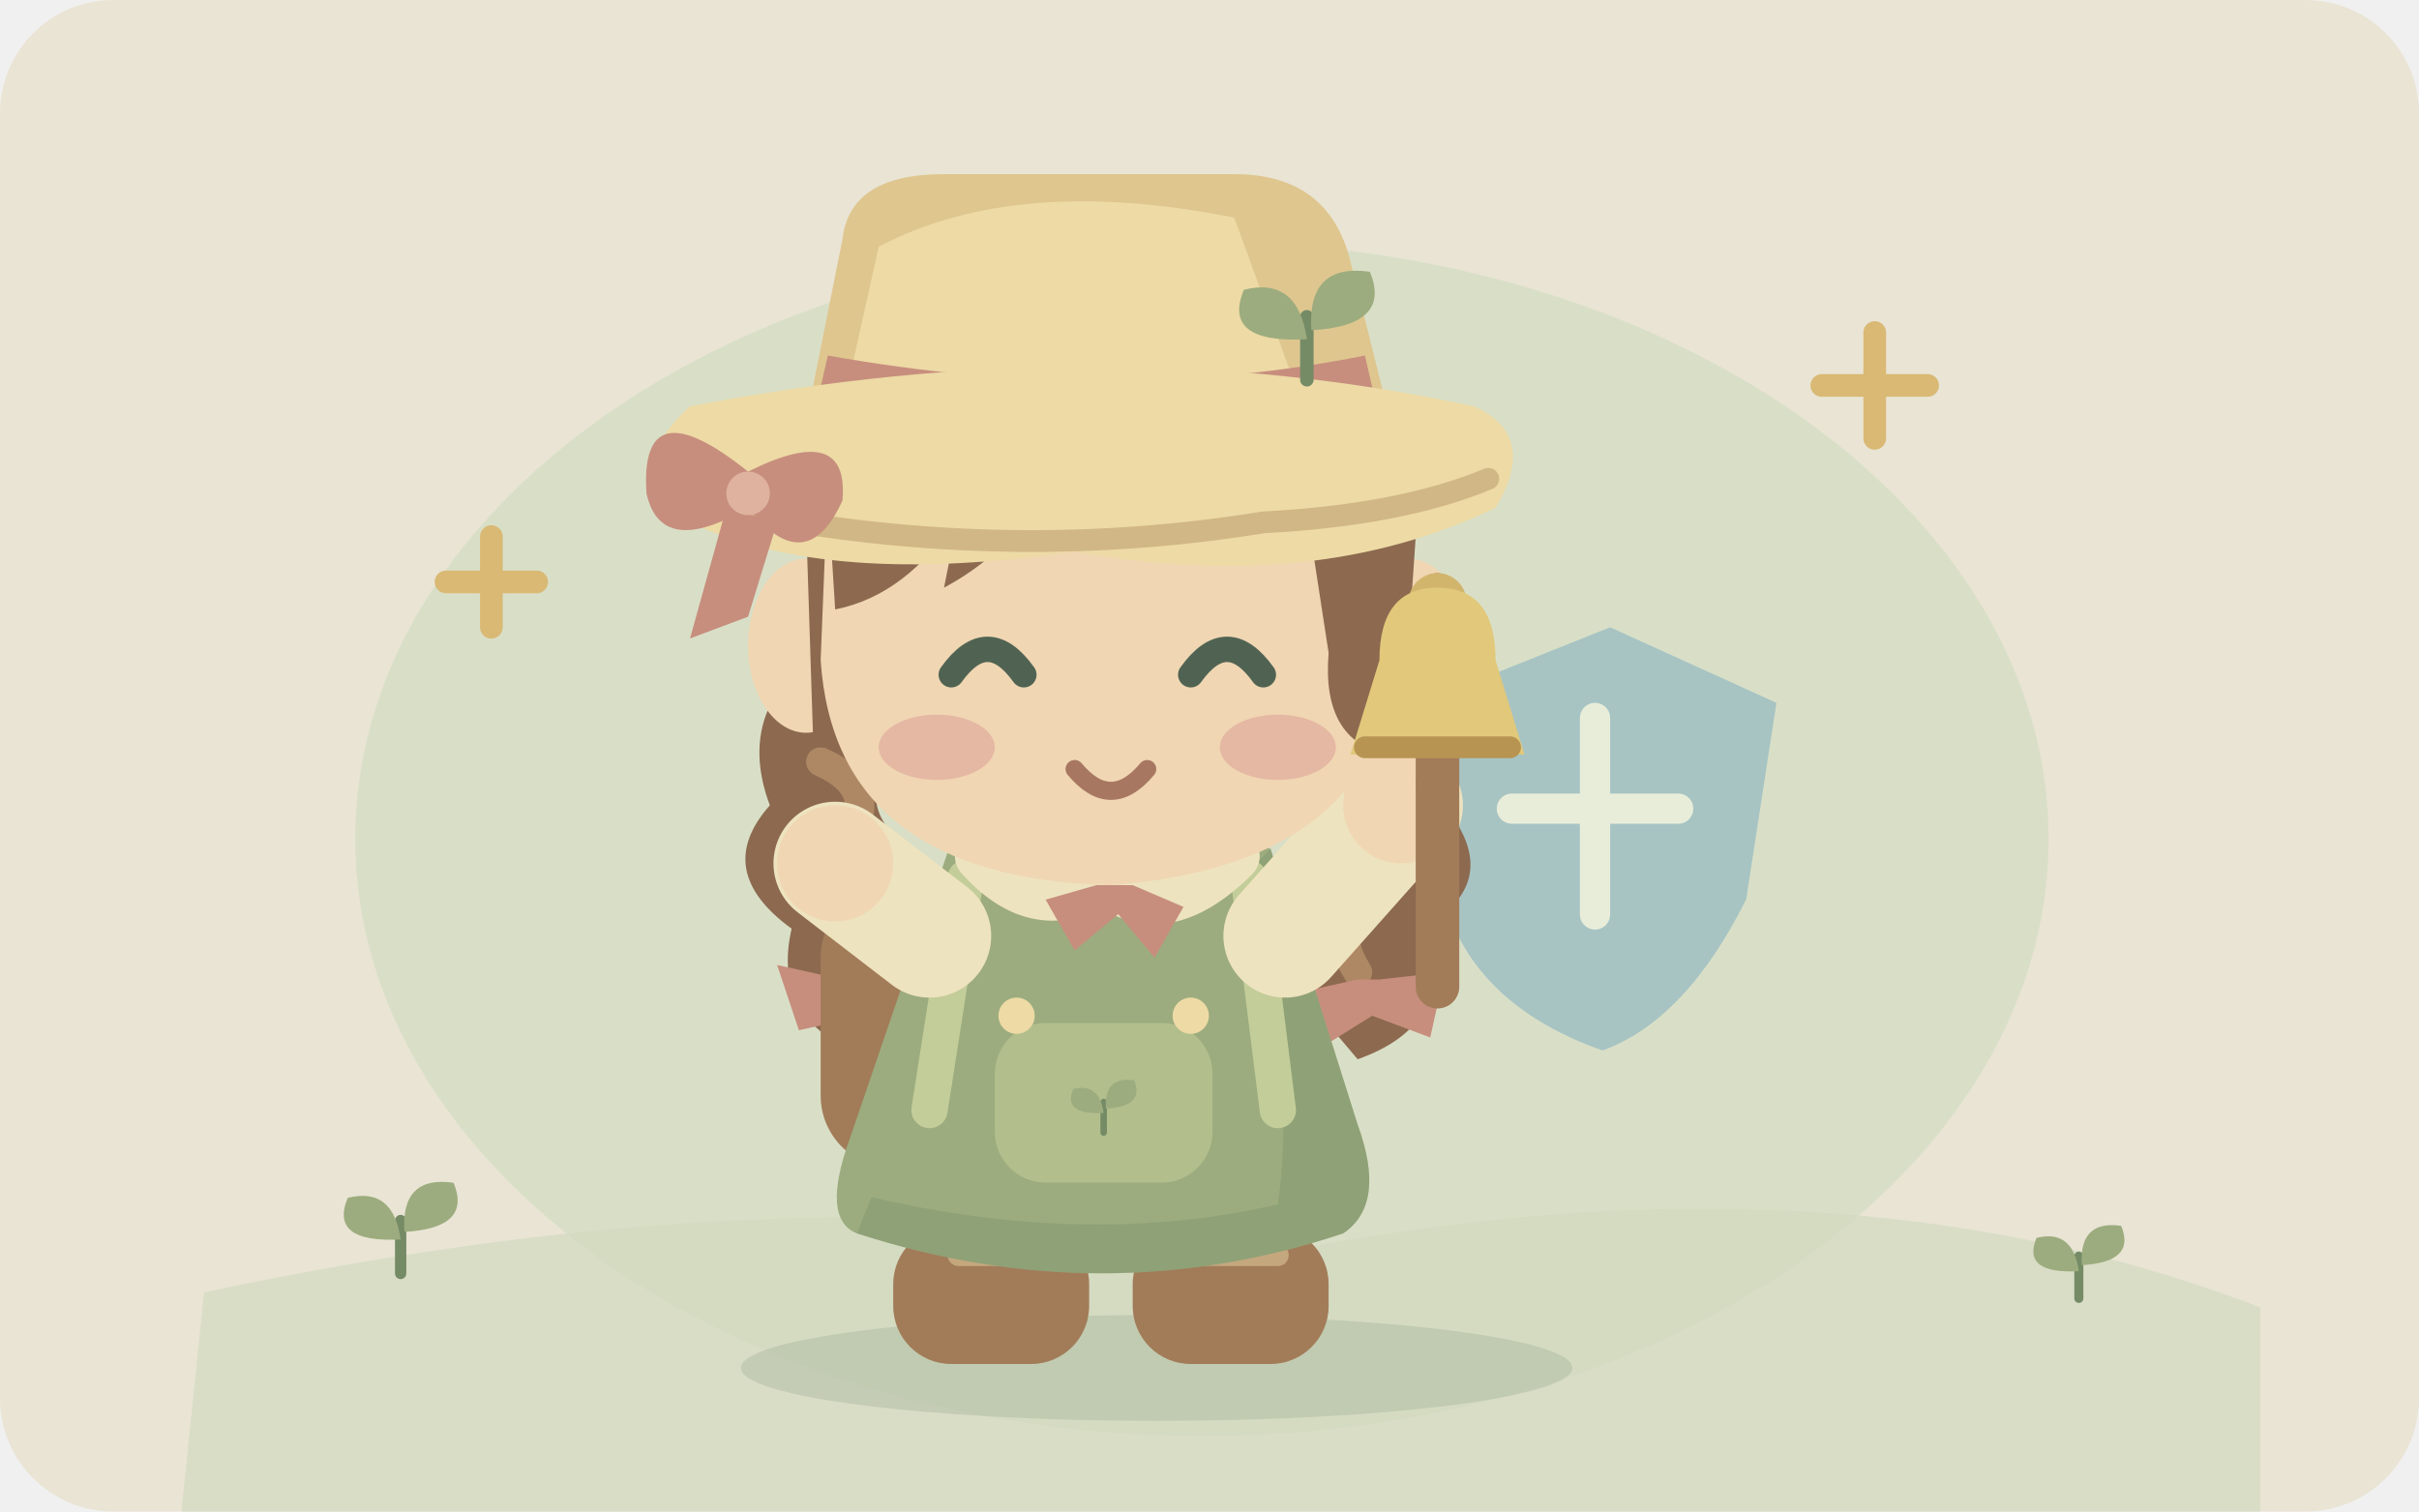
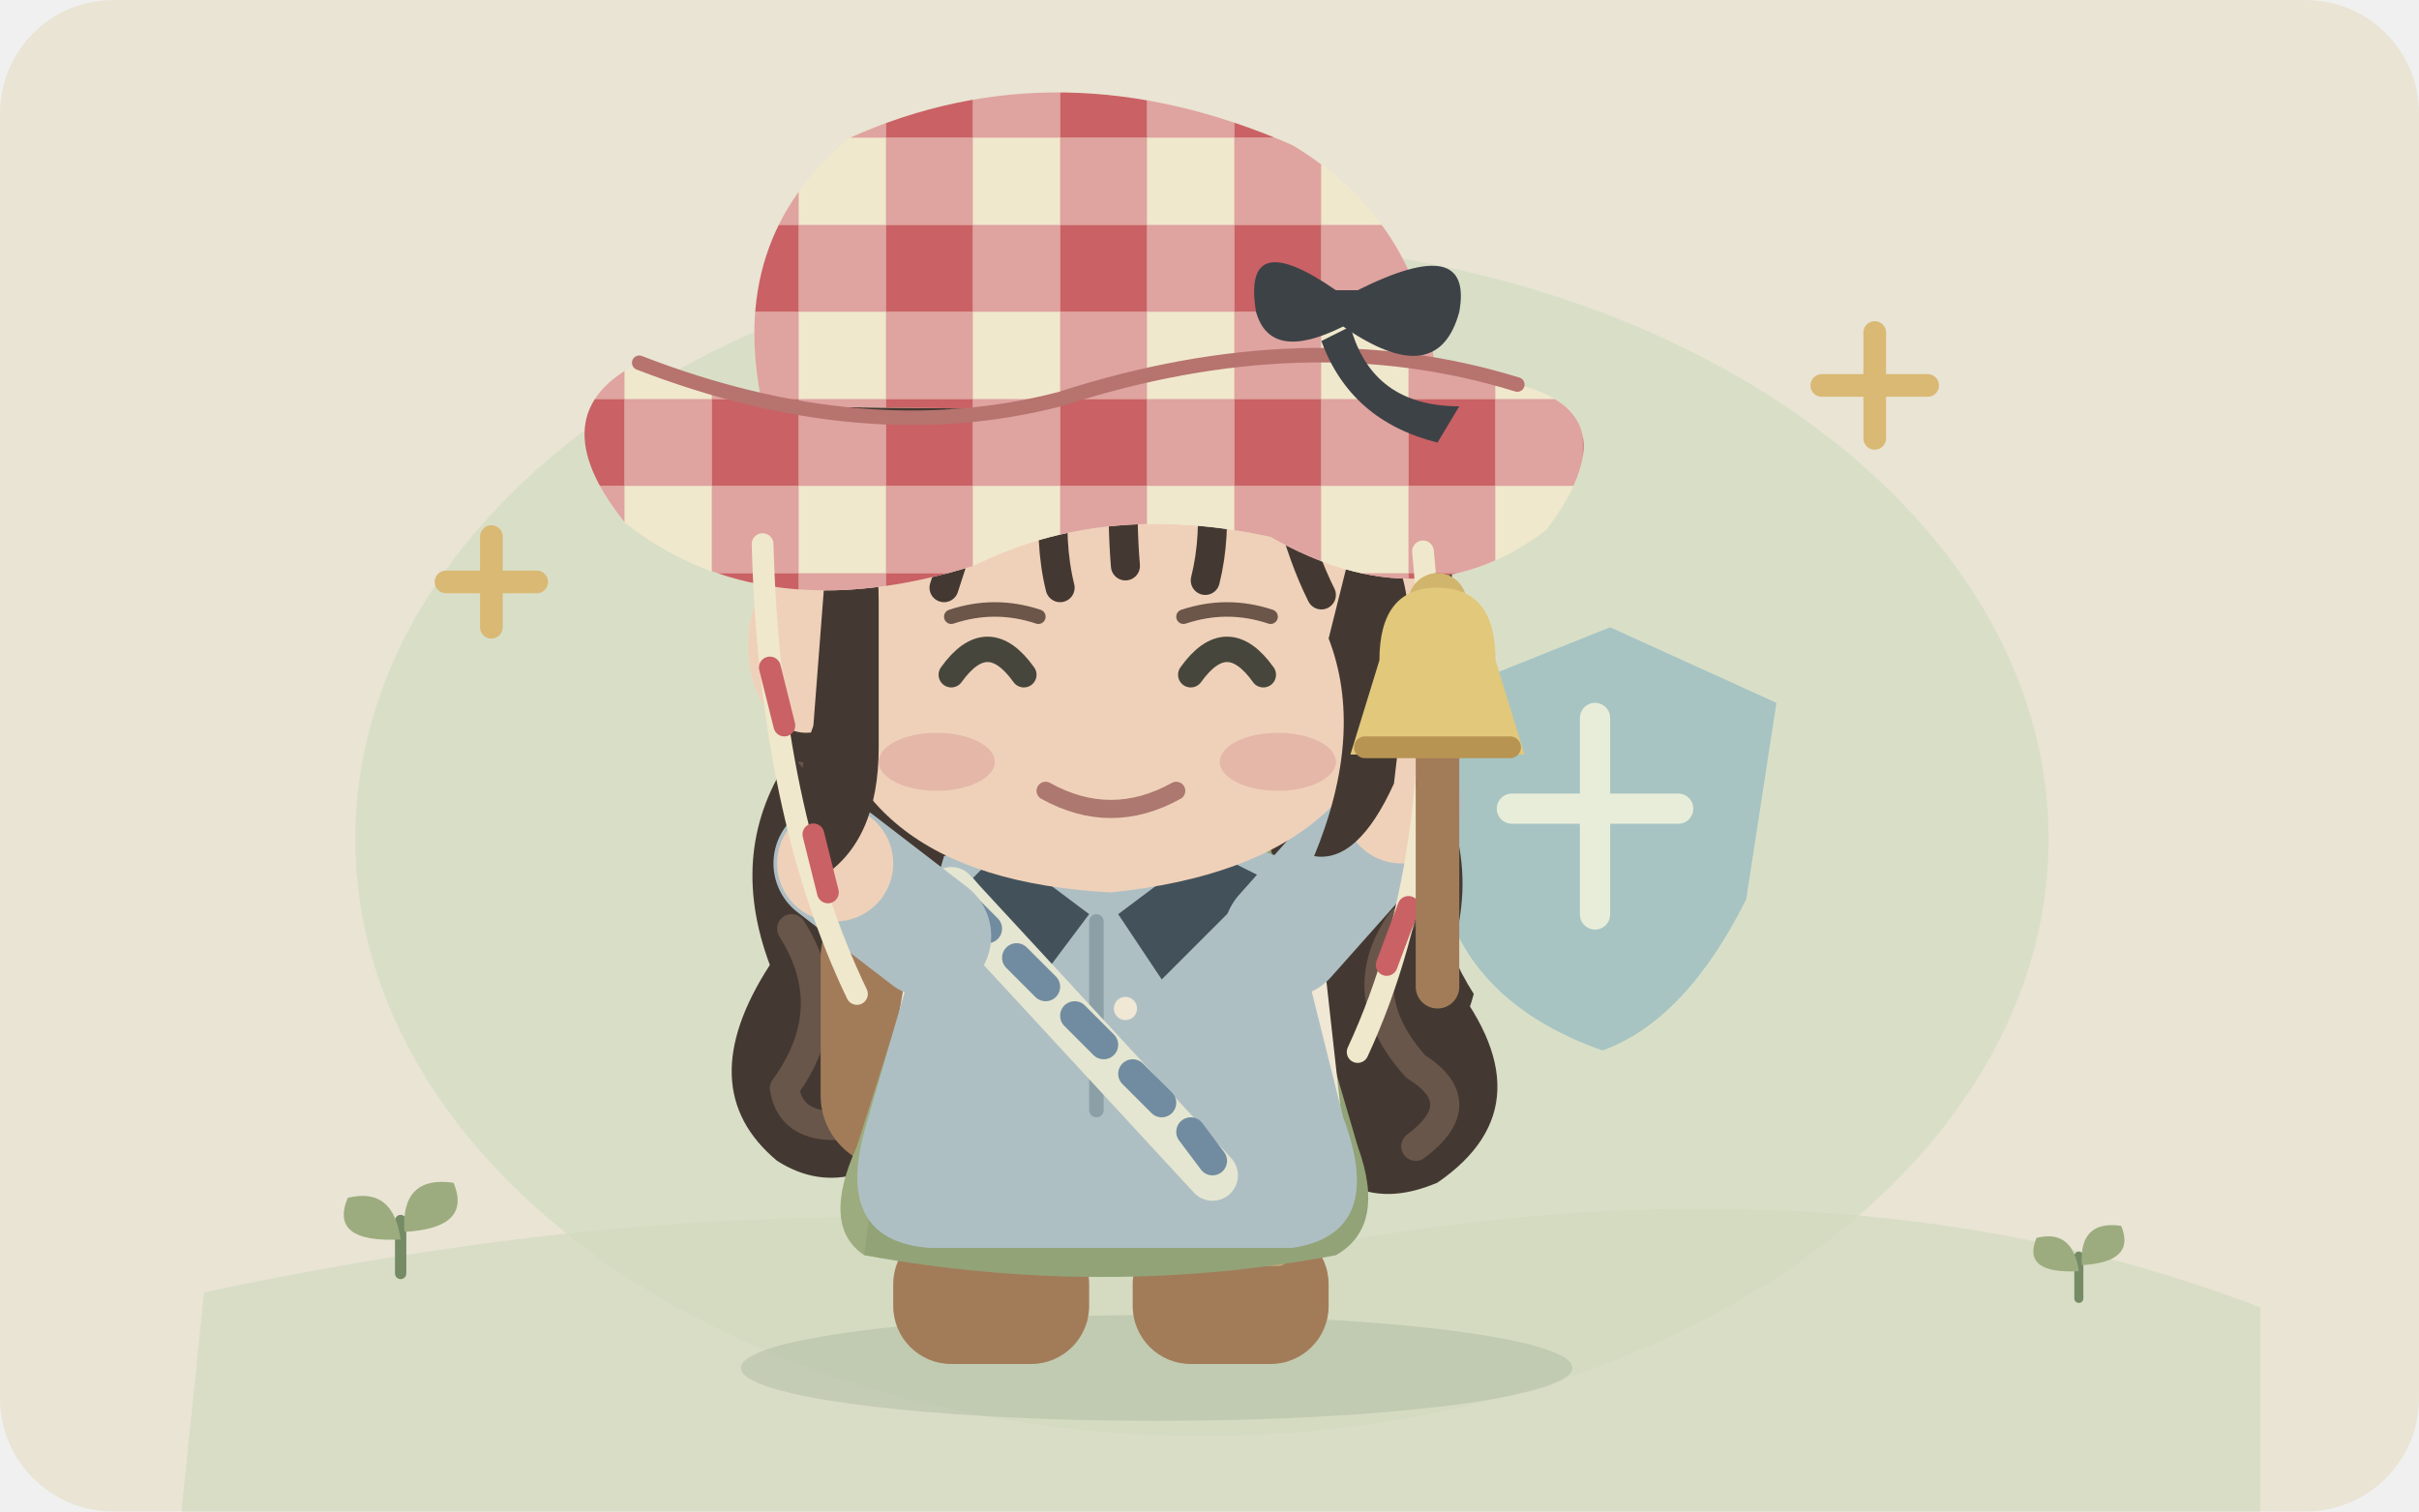
<svg xmlns="http://www.w3.org/2000/svg" width="320" height="200" viewBox="0 0 320 200">
  <rect x="0" y="0" width="320" height="200" rx="15" fill="#e9e4d4" />
  <ellipse cx="159" cy="111" rx="112" ry="79" fill="#d9dfc7" />
  <path d="M27 171Q107 154 168 166Q242 151 299 173V200H24Z" fill="#d1d9be" opacity=".65" />
  <g transform="translate(53 165) scale(0.5)">
    <path d="M0 7V-7" fill="none" stroke="#758b66" stroke-width="3" stroke-linecap="round" stroke-linejoin="round" />
    <path d="M0-2Q-19-1-14-13Q-2-16 0-2M1-4Q0-19 14-17Q19-5 1-4" fill="#9cac7e" />
  </g>
  <g transform="translate(275 169) scale(0.4)">
    <path d="M0 7V-7" fill="none" stroke="#758b66" stroke-width="3" stroke-linecap="round" stroke-linejoin="round" />
    <path d="M0-2Q-19-1-14-13Q-2-16 0-2M1-4Q0-19 14-17Q19-5 1-4" fill="#9cac7e" />
  </g>
  <path d="M213 83 235 93 231 119Q223 135 212 139Q195 133 191 119L188 93Z" fill="#a7c4c3" />
  <path d="M211 95V121M200 107H222" fill="none" stroke="#e8edd9" stroke-width="4" stroke-linecap="round" stroke-linejoin="round" />
  <path d="M65 71V83M59 77H71M248 44V58M241 51H255" fill="none" stroke="#d9b974" stroke-width="3" stroke-linecap="round" stroke-linejoin="round" />
  <ellipse cx="153" cy="181" rx="55" ry="7" fill="#5b7057" opacity=".16" />
  <g transform="translate(50 0) scale(.96)">
-     <path d="M67 86Q48 95 54 111Q46 120 57 128Q54 141 68 146L77 133Q67 126 72 116Q63 108 78 98Z" fill="#8c694f" />
-     <path d="M134 86Q151 95 146 110Q156 121 144 128Q149 141 135 146L124 133Q135 125 129 116Q139 107 124 98Z" fill="#8c694f" />
-     <path d="M61 105Q70 109 64 117M61 123Q70 126 66 134M139 104Q130 109 136 117M139 123Q130 126 135 134" fill="none" stroke="#ae8864" stroke-width="4" stroke-linecap="round" stroke-linejoin="round" />
-     <path d="M64 135 55 133 58 142 67 140 74 145 77 137 68 135Z" fill="#c78e7d" />
-     <path d="M135 135 126 137 129 145 137 140 145 143 147 134 138 135Z" fill="#c78e7d" />
+     <path d="M55 82Q51 48 72 38Q101 23 128 39Q148 48 148 81L145 112Q144 126 151 137Q146 155 132 150L123 133H78Q65 155 52 143Q61 128 55 112Z" fill="#443932" />
+     <path d="M58 107Q67 120 61 133Q58 140 64 141M140 108Q132 122 141 136Q145 141 138 145" fill="none" stroke="#69564a" stroke-width="4" stroke-linecap="round" stroke-linejoin="round" />
+     <path d="M57 104Q48 117 54 133Q43 150 55 160Q66 167 78 153L76 127ZM141 101Q154 116 147 134Q162 152 146 163Q132 169 125 152L128 125Z" fill="#443932" />
+     <path d="M57 128Q64 139 56 150Q57 156 65 155M141 127Q134 137 143 147Q151 152 143 158" fill="none" stroke="#69564a" stroke-width="4" stroke-linecap="round" stroke-linejoin="round" />
    <rect x="61" y="122" width="31" height="39" rx="10" fill="#a27c59" />
-     <rect x="77" y="157" width="18" height="28" rx="8" fill="#eee3bf" />
-     <rect x="107" y="157" width="18" height="28" rx="8" fill="#eee3bf" />
+     <rect x="77" y="157" width="18" height="28" rx="8" fill="#f0e7d5" />
+     <rect x="107" y="157" width="18" height="28" rx="8" fill="#f0e7d5" />
    <rect x="71" y="169" width="27" height="19" rx="8" fill="#a27c59" />
    <rect x="104" y="169" width="27" height="19" rx="8" fill="#a27c59" />
    <path d="M80 173H91M113 173H124" fill="none" stroke="#c5a77d" stroke-width="3" stroke-linecap="round" stroke-linejoin="round" />
-     <path d="M79 116Q100 109 123 117L135 155Q139 166 133 170Q100 181 66 170Q61 168 65 157Z" fill="#9cac7e" />
-     <path d="M118 122Q127 145 124 166Q98 172 68 165L66 170Q100 181 133 170Q139 166 135 155L123 117Z" fill="#758b66" opacity=".32" />
-     <path d="M81 121 76 153M120 121 124 153" fill="none" stroke="#c3cd9a" stroke-width="5" stroke-linecap="round" stroke-linejoin="round" />
-     <rect x="85" y="141" width="30" height="22" rx="7" fill="#b2be8c" />
-     <circle cx="88" cy="140" r="2.5" fill="#eddaa5" />
-     <circle cx="112" cy="140" r="2.5" fill="#eddaa5" />
-     <path d="M83 118Q91 127 100 121Q108 128 118 118" fill="none" stroke="#eee3bf" stroke-width="7" stroke-linecap="round" stroke-linejoin="round" />
-     <path d="M99 122 92 124 96 131 102 126 107 132 111 125 104 122Z" fill="#c78e7d" />
-     <g transform="translate(100 154) scale(0.3)">
+     <path d="M79 117Q101 110 123 117L135 158Q139 169 132 173Q100 179 67 173Q61 169 66 158Z" fill="#9cac7e" />
+     <path d="M119 127 126 164Q100 171 68 165L67 173Q100 179 132 173Q139 169 135 158L123 117Z" fill="#758b66" opacity=".26" />
+     <path d="M79 117Q86 112 94 117L100 130 94 156Q85 162 69 156L74 127Z" fill="#f0e7d5" />
+     <path d="M106 117Q116 112 123 118L130 129 133 156Q119 162 105 156L100 130Z" fill="#f0e7d5" />
+     <path d="M92 120 99 130 106 121M102 134V155" fill="none" stroke="#d9ceb8" stroke-width="2" stroke-linecap="round" stroke-linejoin="round" />
+     <path d="M89 120Q93 134 101 136Q110 131 114 120" fill="none" stroke="#c5a76f" stroke-width="1.5" stroke-linecap="round" stroke-linejoin="round" />
+     <ellipse cx="101" cy="137" rx="2.6" ry="3.6" fill="#d1ae68" />
+     <circle cx="108" cy="145" r="1.6" fill="#c4bba6" />
+     <circle cx="108" cy="152" r="1.6" fill="#c4bba6" />
+     <rect x="78" y="145" width="12" height="9" rx="3" fill="#e4dbc7" />
+     <g transform="translate(99 166) scale(0.25)">
      <path d="M0 7V-7" fill="none" stroke="#758b66" stroke-width="3" stroke-linecap="round" stroke-linejoin="round" />
      <path d="M0-2Q-19-1-14-13Q-2-16 0-2M1-4Q0-19 14-17Q19-5 1-4" fill="#9cac7e" />
    </g>
-     <path d="M76 129 63 119" fill="none" stroke="#eee3bf" stroke-width="17" stroke-linecap="round" stroke-linejoin="round" />
-     <path d="M125 129 141 111" fill="none" stroke="#eee3bf" stroke-width="17" stroke-linecap="round" stroke-linejoin="round" />
-     <circle cx="63" cy="119" r="8" fill="#f0d6b2" />
-     <circle cx="141" cy="111" r="8" fill="#f0d6b2" />
-     <ellipse cx="59" cy="89" rx="8" ry="12" fill="#f0d6b2" />
-     <ellipse cx="142" cy="89" rx="8" ry="12" fill="#f0d6b2" />
-     <path d="M59 72Q58 36 99 37Q141 35 143 74L141 103H60Z" fill="#8c694f" />
-     <path d="M62 66Q100 46 139 67L140 88Q140 119 101 122Q63 121 61 91Z" fill="#f0d6b2" />
-     <path d="M62 68Q72 52 96 59Q91 74 78 81L80 71Q73 82 63 84Z" fill="#8c694f" />
-     <path d="M127 62Q139 65 141 80L139 104Q130 102 131 90L129 77Z" fill="#8c694f" />
-     <path d="M68 71Q77 62 88 63" fill="none" stroke="#ae8864" stroke-width="3" stroke-linecap="round" stroke-linejoin="round" />
-     <ellipse cx="77" cy="103" rx="8" ry="4.5" fill="#dfa89b" opacity=".65" />
-     <ellipse cx="124" cy="103" rx="8" ry="4.5" fill="#dfa89b" opacity=".65" />
-     <path d="M79 93Q84 86 89 93M112 93Q117 86 122 93" fill="none" stroke="#506353" stroke-width="3.5" stroke-linecap="round" stroke-linejoin="round" />
-     <path d="M96 106Q101 112 106 106" fill="none" stroke="#a87761" stroke-width="2.5" stroke-linecap="round" stroke-linejoin="round" />
-     <path d="M59 58 64 33Q65 24 78 24H118Q131 24 134 36L140 60Z" fill="#dfc68f" />
-     <path d="M69 34Q88 24 118 30L126 52H65Z" fill="#eddaa5" />
-     <path d="M62 49Q101 56 136 49L139 62H59Z" fill="#c78e7d" />
-     <path d="M43 56Q100 45 151 56Q160 60 154 70Q129 82 96 76Q62 81 43 72Q33 65 43 56Z" fill="#eddaa5" />
-     <path d="M47 70Q85 78 122 72Q141 71 153 66" fill="none" stroke="#d1b785" stroke-width="3" stroke-linecap="round" stroke-linejoin="round" />
-     <path d="M51 65Q36 53 37 68Q39 77 51 70Q59 80 64 69Q65 58 51 65Z" fill="#c78e7d" />
-     <path d="M48 70 43 88 51 85 55 72" fill="#c78e7d" />
-     <circle cx="51" cy="68" r="3" fill="#dfb2a0" />
-     <g transform="translate(128 48) scale(0.62)">
-       <path d="M0 7V-7" fill="none" stroke="#758b66" stroke-width="3" stroke-linecap="round" stroke-linejoin="round" />
-       <path d="M0-2Q-19-1-14-13Q-2-16 0-2M1-4Q0-19 14-17Q19-5 1-4" fill="#9cac7e" />
+     <path d="M78 118Q99 110 124 118L133 154Q139 170 126 172H76Q63 171 67 156Z" fill="#aebfc4" />
+     <path d="M86 117 98 126 92 134 82 121ZM114 117 102 126 108 135 122 121Z" fill="#43525a" />
+     <path d="M99 127V153" fill="none" stroke="#8b9fa6" stroke-width="2" stroke-linecap="round" stroke-linejoin="round" />
+     <circle cx="103" cy="139" r="1.6" fill="#f0e7d5" />
+     <circle cx="103" cy="149" r="1.6" fill="#f0e7d5" />
+     <path d="M79 123 115 162" fill="none" stroke="#e5e6d1" stroke-width="7" stroke-linecap="round" stroke-linejoin="round" />
+     <path d="M80 124 84 128M88 132 92 136M96 140 100 144M104 148 108 152M112 156 115 160" fill="none" stroke="#718ca0" stroke-width="4" stroke-linecap="round" stroke-linejoin="round" />
+     <path d="M76 129 63 119" fill="none" stroke="#aebfc4" stroke-width="17" stroke-linecap="round" stroke-linejoin="round" />
+     <path d="M125 129 141 111" fill="none" stroke="#aebfc4" stroke-width="17" stroke-linecap="round" stroke-linejoin="round" />
+     <circle cx="63" cy="119" r="8" fill="#efd1b9" />
+     <circle cx="141" cy="111" r="8" fill="#efd1b9" />
+     <ellipse cx="59" cy="89" rx="8" ry="12" fill="#efd1b9" />
+     <ellipse cx="142" cy="89" rx="8" ry="12" fill="#efd1b9" />
+     <path d="M61 67Q100 42 139 67L140 88Q140 119 101 123Q63 121 61 91Z" fill="#efd1b9" />
+     <path d="M59 76Q55 48 79 40Q108 28 131 45Q144 56 142 78L134 73Q123 58 111 58Q101 53 93 58Q75 58 67 79Z" fill="#443932" />
+     <path d="M87 49Q82 69 78 81M97 49Q91 69 94 81M104 49Q102 66 103 78M111 51Q117 68 114 80M123 55Q125 72 130 82" fill="none" stroke="#443932" stroke-width="4" stroke-linecap="round" stroke-linejoin="round" />
+     <path d="M62 74Q69 69 69 83V103Q69 116 61 121Q56 111 60 100Z" fill="#443932" />
+     <path d="M135 72Q143 75 142 91L140 108Q135 119 129 118Q136 101 131 88Z" fill="#443932" />
+     <path d="M73 52Q82 43 94 44M115 46Q127 50 132 61" fill="none" stroke="#69564a" stroke-width="3" stroke-linecap="round" stroke-linejoin="round" />
+     <ellipse cx="77" cy="105" rx="8" ry="4" fill="#dba39b" opacity=".55" />
+     <ellipse cx="124" cy="105" rx="8" ry="4" fill="#dba39b" opacity=".55" />
+     <path d="M79 85Q85 83 91 85M111 85Q117 83 123 85" fill="none" stroke="#6c5549" stroke-width="2" stroke-linecap="round" stroke-linejoin="round" />
+     <path d="M79 93Q84 86 89 93M112 93Q117 86 122 93" fill="none" stroke="#47463c" stroke-width="3.5" stroke-linecap="round" stroke-linejoin="round" />
+     <path d="M92 109Q101 114 110 109" fill="none" stroke="#ac786f" stroke-width="2.5" stroke-linecap="round" stroke-linejoin="round" />
+     <g transform="translate(0 -8)">
+       <defs>
+         <clipPath id="gingham_clip">
+           <path d="M53 64Q48 41 65 27Q94 14 126 28Q146 40 146 65Z" fill="#fff" />
+           <path d="M36 58Q67 70 94 63Q128 52 157 61Q173 65 161 81Q144 94 123 82Q100 77 82 86Q53 95 34 80Q22 65 36 58Z" fill="#fff" />
+         </clipPath>
+       </defs>
+       <g transform="" clip-path="url(#gingham_clip)">
+         <rect x="22" y="15" width="151" height="82" rx="0" fill="#f0e8cc" />
+         <rect x="22" y="15" width="12" height="12" rx="0" fill="#c96165" />
+         <rect x="34" y="15" width="12" height="12" rx="0" fill="#dfa3a0" />
+         <rect x="46" y="15" width="12" height="12" rx="0" fill="#c96165" />
+         <rect x="58" y="15" width="12" height="12" rx="0" fill="#dfa3a0" />
+         <rect x="70" y="15" width="12" height="12" rx="0" fill="#c96165" />
+         <rect x="82" y="15" width="12" height="12" rx="0" fill="#dfa3a0" />
+         <rect x="94" y="15" width="12" height="12" rx="0" fill="#c96165" />
+         <rect x="106" y="15" width="12" height="12" rx="0" fill="#dfa3a0" />
+         <rect x="118" y="15" width="12" height="12" rx="0" fill="#c96165" />
+         <rect x="130" y="15" width="12" height="12" rx="0" fill="#dfa3a0" />
+         <rect x="142" y="15" width="12" height="12" rx="0" fill="#c96165" />
+         <rect x="154" y="15" width="12" height="12" rx="0" fill="#dfa3a0" />
+         <rect x="166" y="15" width="12" height="12" rx="0" fill="#c96165" />
+         <rect x="22" y="27" width="12" height="12" rx="0" fill="#dfa3a0" />
+         <rect x="34" y="27" width="12" height="12" rx="0" fill="#f0e8cc" />
+         <rect x="46" y="27" width="12" height="12" rx="0" fill="#dfa3a0" />
+         <rect x="58" y="27" width="12" height="12" rx="0" fill="#f0e8cc" />
+         <rect x="70" y="27" width="12" height="12" rx="0" fill="#dfa3a0" />
+         <rect x="82" y="27" width="12" height="12" rx="0" fill="#f0e8cc" />
+         <rect x="94" y="27" width="12" height="12" rx="0" fill="#dfa3a0" />
+         <rect x="106" y="27" width="12" height="12" rx="0" fill="#f0e8cc" />
+         <rect x="118" y="27" width="12" height="12" rx="0" fill="#dfa3a0" />
+         <rect x="130" y="27" width="12" height="12" rx="0" fill="#f0e8cc" />
+         <rect x="142" y="27" width="12" height="12" rx="0" fill="#dfa3a0" />
+         <rect x="154" y="27" width="12" height="12" rx="0" fill="#f0e8cc" />
+         <rect x="166" y="27" width="12" height="12" rx="0" fill="#dfa3a0" />
+         <rect x="22" y="39" width="12" height="12" rx="0" fill="#c96165" />
+         <rect x="34" y="39" width="12" height="12" rx="0" fill="#dfa3a0" />
+         <rect x="46" y="39" width="12" height="12" rx="0" fill="#c96165" />
+         <rect x="58" y="39" width="12" height="12" rx="0" fill="#dfa3a0" />
+         <rect x="70" y="39" width="12" height="12" rx="0" fill="#c96165" />
+         <rect x="82" y="39" width="12" height="12" rx="0" fill="#dfa3a0" />
+         <rect x="94" y="39" width="12" height="12" rx="0" fill="#c96165" />
+         <rect x="106" y="39" width="12" height="12" rx="0" fill="#dfa3a0" />
+         <rect x="118" y="39" width="12" height="12" rx="0" fill="#c96165" />
+         <rect x="130" y="39" width="12" height="12" rx="0" fill="#dfa3a0" />
+         <rect x="142" y="39" width="12" height="12" rx="0" fill="#c96165" />
+         <rect x="154" y="39" width="12" height="12" rx="0" fill="#dfa3a0" />
+         <rect x="166" y="39" width="12" height="12" rx="0" fill="#c96165" />
+         <rect x="22" y="51" width="12" height="12" rx="0" fill="#dfa3a0" />
+         <rect x="34" y="51" width="12" height="12" rx="0" fill="#f0e8cc" />
+         <rect x="46" y="51" width="12" height="12" rx="0" fill="#dfa3a0" />
+         <rect x="58" y="51" width="12" height="12" rx="0" fill="#f0e8cc" />
+         <rect x="70" y="51" width="12" height="12" rx="0" fill="#dfa3a0" />
+         <rect x="82" y="51" width="12" height="12" rx="0" fill="#f0e8cc" />
+         <rect x="94" y="51" width="12" height="12" rx="0" fill="#dfa3a0" />
+         <rect x="106" y="51" width="12" height="12" rx="0" fill="#f0e8cc" />
+         <rect x="118" y="51" width="12" height="12" rx="0" fill="#dfa3a0" />
+         <rect x="130" y="51" width="12" height="12" rx="0" fill="#f0e8cc" />
+         <rect x="142" y="51" width="12" height="12" rx="0" fill="#dfa3a0" />
+         <rect x="154" y="51" width="12" height="12" rx="0" fill="#f0e8cc" />
+         <rect x="166" y="51" width="12" height="12" rx="0" fill="#dfa3a0" />
+         <rect x="22" y="63" width="12" height="12" rx="0" fill="#c96165" />
+         <rect x="34" y="63" width="12" height="12" rx="0" fill="#dfa3a0" />
+         <rect x="46" y="63" width="12" height="12" rx="0" fill="#c96165" />
+         <rect x="58" y="63" width="12" height="12" rx="0" fill="#dfa3a0" />
+         <rect x="70" y="63" width="12" height="12" rx="0" fill="#c96165" />
+         <rect x="82" y="63" width="12" height="12" rx="0" fill="#dfa3a0" />
+         <rect x="94" y="63" width="12" height="12" rx="0" fill="#c96165" />
+         <rect x="106" y="63" width="12" height="12" rx="0" fill="#dfa3a0" />
+         <rect x="118" y="63" width="12" height="12" rx="0" fill="#c96165" />
+         <rect x="130" y="63" width="12" height="12" rx="0" fill="#dfa3a0" />
+         <rect x="142" y="63" width="12" height="12" rx="0" fill="#c96165" />
+         <rect x="154" y="63" width="12" height="12" rx="0" fill="#dfa3a0" />
+         <rect x="166" y="63" width="12" height="12" rx="0" fill="#c96165" />
+         <rect x="22" y="75" width="12" height="12" rx="0" fill="#dfa3a0" />
+         <rect x="34" y="75" width="12" height="12" rx="0" fill="#f0e8cc" />
+         <rect x="46" y="75" width="12" height="12" rx="0" fill="#dfa3a0" />
+         <rect x="58" y="75" width="12" height="12" rx="0" fill="#f0e8cc" />
+         <rect x="70" y="75" width="12" height="12" rx="0" fill="#dfa3a0" />
+         <rect x="82" y="75" width="12" height="12" rx="0" fill="#f0e8cc" />
+         <rect x="94" y="75" width="12" height="12" rx="0" fill="#dfa3a0" />
+         <rect x="106" y="75" width="12" height="12" rx="0" fill="#f0e8cc" />
+         <rect x="118" y="75" width="12" height="12" rx="0" fill="#dfa3a0" />
+         <rect x="130" y="75" width="12" height="12" rx="0" fill="#f0e8cc" />
+         <rect x="142" y="75" width="12" height="12" rx="0" fill="#dfa3a0" />
+         <rect x="154" y="75" width="12" height="12" rx="0" fill="#f0e8cc" />
+         <rect x="166" y="75" width="12" height="12" rx="0" fill="#dfa3a0" />
+         <rect x="22" y="87" width="12" height="12" rx="0" fill="#c96165" />
+         <rect x="34" y="87" width="12" height="12" rx="0" fill="#dfa3a0" />
+         <rect x="46" y="87" width="12" height="12" rx="0" fill="#c96165" />
+         <rect x="58" y="87" width="12" height="12" rx="0" fill="#dfa3a0" />
+         <rect x="70" y="87" width="12" height="12" rx="0" fill="#c96165" />
+         <rect x="82" y="87" width="12" height="12" rx="0" fill="#dfa3a0" />
+         <rect x="94" y="87" width="12" height="12" rx="0" fill="#c96165" />
+         <rect x="106" y="87" width="12" height="12" rx="0" fill="#dfa3a0" />
+         <rect x="118" y="87" width="12" height="12" rx="0" fill="#c96165" />
+         <rect x="130" y="87" width="12" height="12" rx="0" fill="#dfa3a0" />
+         <rect x="142" y="87" width="12" height="12" rx="0" fill="#c96165" />
+         <rect x="154" y="87" width="12" height="12" rx="0" fill="#dfa3a0" />
+         <rect x="166" y="87" width="12" height="12" rx="0" fill="#c96165" />
+       </g>
+       <path d="M36 58Q67 70 94 63Q128 52 157 61" fill="none" stroke="#b7736e" stroke-width="2" stroke-linecap="round" stroke-linejoin="round" />
+       <path d="M132 48Q119 39 121 51Q123 58 133 53Q146 62 149 51Q151 40 135 48Z" fill="#3d4247" />
+       <path d="M134 53Q137 64 149 64L146 69Q134 66 130 55" fill="#3d4247" />
+       <path d="M53 83Q54 120 66 145M144 84Q148 125 135 153" fill="none" stroke="#f0e8cc" stroke-width="3" stroke-linecap="round" stroke-linejoin="round" />
+       <path d="M54 100 56 108M60 123 62 131M145 101 145 109M142 133 139 141" fill="none" stroke="#c96165" stroke-width="3" stroke-linecap="round" stroke-linejoin="round" />
    </g>
    <g transform="translate(146 111) scale(1)">
      <path d="M0-29V25" fill="none" stroke="#a27c59" stroke-width="6" stroke-linecap="round" stroke-linejoin="round" />
      <circle cx="0" cy="-28" r="4" fill="#d2b56d" />
      <path d="M-8-20Q-8-30 0-30Q8-30 8-20L12-7H-12Z" fill="#e1c87b" />
      <path d="M-10-8H10" fill="none" stroke="#b79452" stroke-width="3" stroke-linecap="round" stroke-linejoin="round" />
      <circle cx="0" cy="-3" r="3" fill="#a27c59" />
    </g>
  </g>
</svg>
